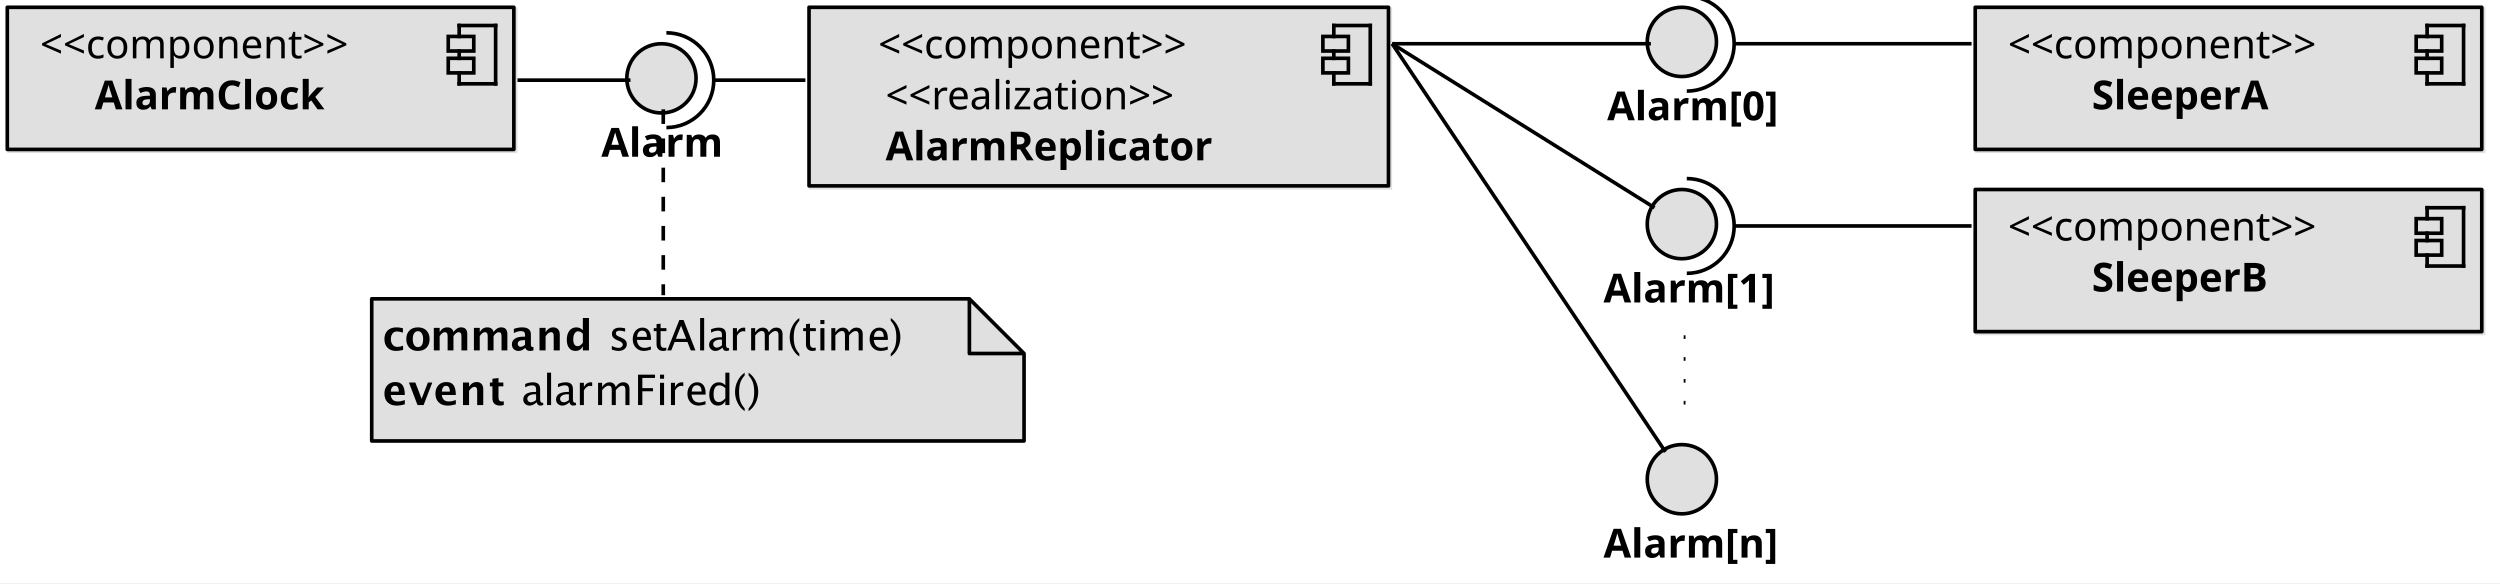
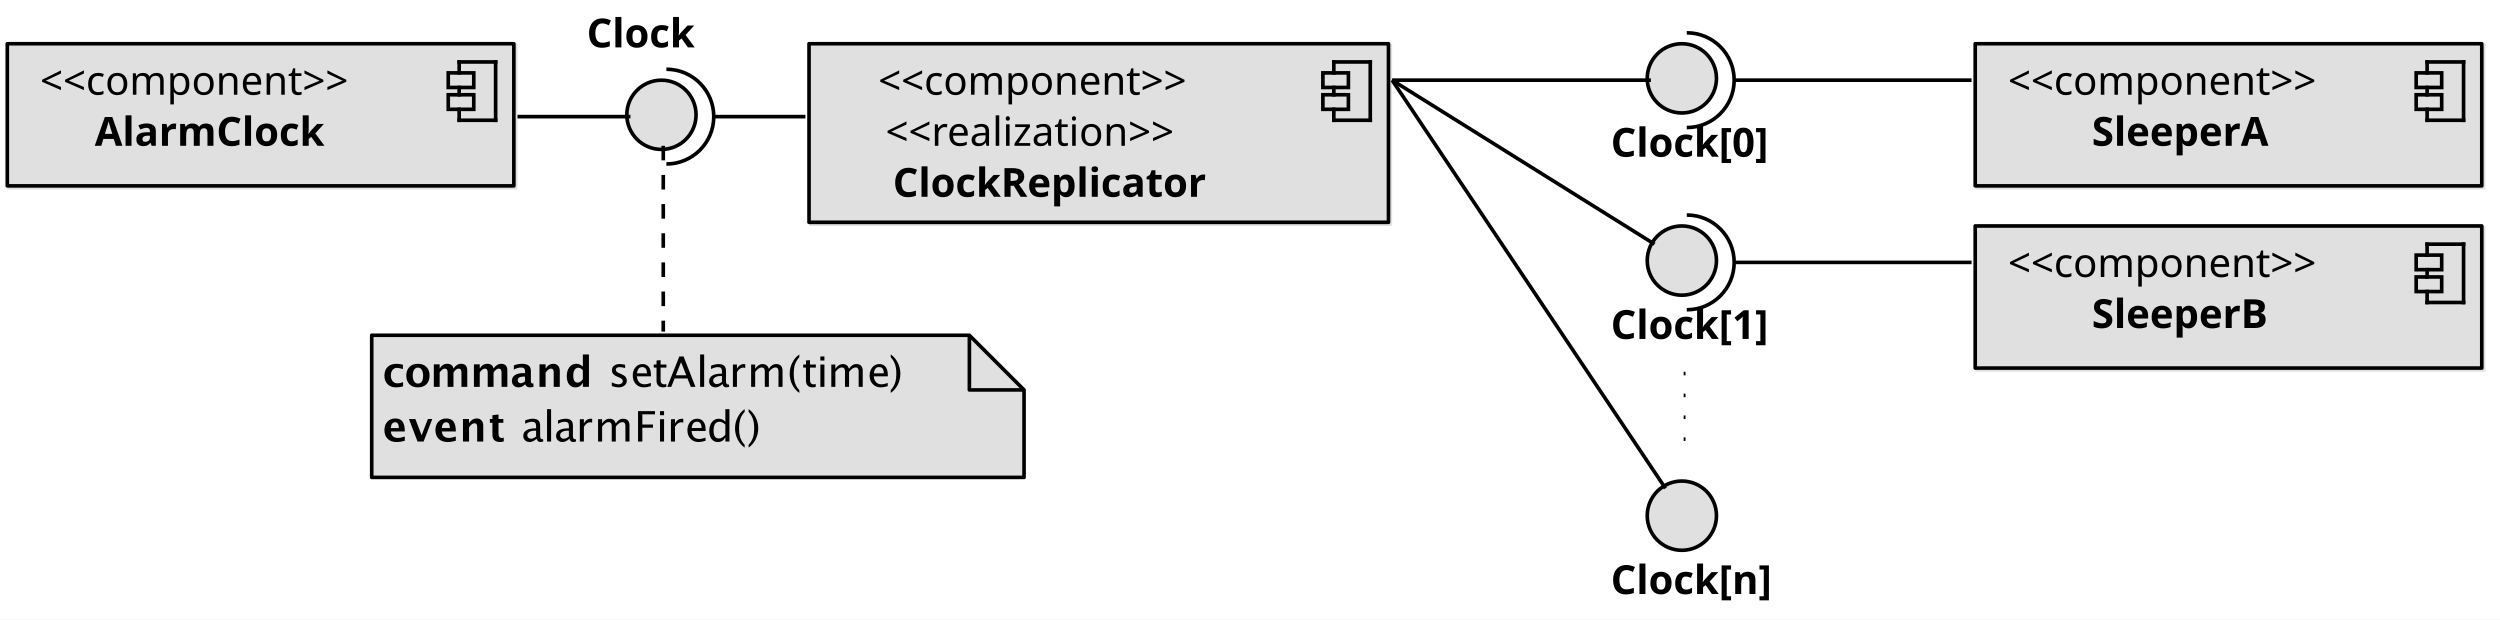
- <svg xmlns="http://www.w3.org/2000/svg" fill-opacity="0" color-rendering="auto" color-interpolation="auto" stroke="rgb(0,0,0)" text-rendering="auto" stroke-linecap="square" width="686" stroke-miterlimit="10" stroke-opacity="0" shape-rendering="auto" fill="rgb(0,0,0)" stroke-dasharray="none" font-weight="normal" stroke-width="1" height="160" font-family="'Dialog'" font-style="normal" stroke-linejoin="miter" font-size="12" stroke-dashoffset="0" image-rendering="auto">
+ <svg xmlns="http://www.w3.org/2000/svg" fill-opacity="0" color-rendering="auto" color-interpolation="auto" stroke="rgb(0,0,0)" text-rendering="auto" stroke-linecap="square" width="686" stroke-miterlimit="10" stroke-opacity="0" shape-rendering="auto" fill="rgb(0,0,0)" stroke-dasharray="none" font-weight="normal" stroke-width="1" height="170" font-family="'Dialog'" font-style="normal" stroke-linejoin="miter" font-size="12" stroke-dashoffset="0" image-rendering="auto">
  <defs id="genericDefs" />
  <g>
    <defs id="defs1">
      <clipPath clipPathUnits="userSpaceOnUse" id="clipPath1">
        <path d="M-7 -7 L171 -7 L171 61 L-7 61 L-7 -7 Z" />
      </clipPath>
      <clipPath clipPathUnits="userSpaceOnUse" id="clipPath2">
        <path d="M0 0 L136 0 L136 45 L0 45 L0 0 Z" />
      </clipPath>
      <clipPath clipPathUnits="userSpaceOnUse" id="clipPath3">
        <path d="M-7 -7 L151 -7 L151 51 L-7 51 L-7 -7 Z" />
      </clipPath>
      <clipPath clipPathUnits="userSpaceOnUse" id="clipPath4">
        <path d="M0 0 L116 0 L116 31 L0 31 L0 0 Z" />
      </clipPath>
      <clipPath clipPathUnits="userSpaceOnUse" id="clipPath5">
        <path d="M-7 -7 L31 -7 L31 31 L-7 31 L-7 -7 Z" />
      </clipPath>
      <clipPath clipPathUnits="userSpaceOnUse" id="clipPath6">
        <path d="M-7 -7 L21 -7 L21 31 L-7 31 L-7 -7 Z" />
      </clipPath>
      <clipPath clipPathUnits="userSpaceOnUse" id="clipPath7">
        <path d="M0 0 L0 20 L10 20 L10 0 Z" />
      </clipPath>
      <clipPath clipPathUnits="userSpaceOnUse" id="clipPath8">
        <path d="M-7 -7 L191 -7 L191 51 L-7 51 L-7 -7 Z" />
      </clipPath>
      <clipPath clipPathUnits="userSpaceOnUse" id="clipPath9">
        <path d="M0 0 L0 40 L165 40 L165 0 Z" />
      </clipPath>
      <clipPath clipPathUnits="userSpaceOnUse" id="clipPath10">
-         <path d="M-54 -14 L108 -14 L108 28 L-54 28 L-54 -14 Z" />
+         <path d="M-51 -14 L102 -14 L102 28 L-51 28 L-51 -14 Z" />
      </clipPath>
      <clipPath clipPathUnits="userSpaceOnUse" id="clipPath11">
-         <path d="M-69 -14 L138 -14 L138 28 L-69 28 L-69 -14 Z" />
+         <path d="M-67 -14 L134 -14 L134 28 L-67 28 L-67 -14 Z" />
      </clipPath>
      <clipPath clipPathUnits="userSpaceOnUse" id="clipPath12">
        <path d="M0 0 L179 0 L179 216 L0 216 L0 0 Z" />
      </clipPath>
      <clipPath clipPathUnits="userSpaceOnUse" id="clipPath13">
        <path d="M0 0 L176 0 L176 149 L0 149 L0 0 Z" />
      </clipPath>
      <clipPath clipPathUnits="userSpaceOnUse" id="clipPath14">
        <path d="M0 0 L175 0 L175 104 L0 104 L0 0 Z" />
      </clipPath>
      <clipPath clipPathUnits="userSpaceOnUse" id="clipPath15">
        <path d="M100 0 L100 175 L-4 175 L-4 0 L100 0 Z" />
      </clipPath>
      <clipPath clipPathUnits="userSpaceOnUse" id="clipPath16">
        <path d="M0 0 L135 0 L135 104 L0 104 L0 0 Z" />
      </clipPath>
      <clipPath clipPathUnits="userSpaceOnUse" id="clipPath17">
        <path d="M100 0 L100 135 L-4 135 L-4 0 L100 0 Z" />
      </clipPath>
      <clipPath clipPathUnits="userSpaceOnUse" id="clipPath18">
        <path d="M0 0 L104 0 L104 155 L0 155 L0 0 Z" />
      </clipPath>
    </defs>
    <g fill="white" text-rendering="geometricPrecision" fill-opacity="1" stroke-opacity="1" stroke="white">
-       <rect x="0" width="686" height="160" y="0" stroke="none" />
-     </g>
-     <g font-size="11" transform="translate(222,2)" fill-opacity="1" fill="rgb(224,224,224)" text-rendering="geometricPrecision" font-family="sans-serif" stroke="rgb(224,224,224)" font-weight="bold" stroke-opacity="1">
+       <rect x="0" width="686" height="170" y="0" stroke="none" />
+     </g>
+     <g font-size="11" transform="translate(222,12)" fill-opacity="1" fill="rgb(224,224,224)" text-rendering="geometricPrecision" font-family="sans-serif" stroke="rgb(224,224,224)" font-weight="bold" stroke-opacity="1">
      <rect x="0" width="160" height="50" y="0" clip-path="url(#clipPath1)" stroke="none" />
    </g>
-     <g font-size="11" stroke-linecap="butt" transform="translate(222,2)" fill-opacity="1" fill="black" text-rendering="geometricPrecision" font-family="sans-serif" stroke-linejoin="round" stroke="black" font-weight="bold" stroke-opacity="1" stroke-miterlimit="0">
+     <g font-size="11" stroke-linecap="butt" transform="translate(222,12)" fill-opacity="1" fill="black" text-rendering="geometricPrecision" font-family="sans-serif" stroke-linejoin="round" stroke="black" font-weight="bold" stroke-opacity="1" stroke-miterlimit="0">
      <rect fill="none" x="0" width="159" height="49" y="0" clip-path="url(#clipPath1)" />
      <line stroke-linecap="square" clip-path="url(#clipPath1)" fill="none" x1="144" x2="154" y1="5" stroke-linejoin="miter" y2="5" stroke-miterlimit="10" />
      <line stroke-linecap="square" clip-path="url(#clipPath1)" fill="none" x1="154" x2="154" y1="5" stroke-linejoin="miter" y2="21" stroke-miterlimit="10" />
      <line stroke-linecap="square" clip-path="url(#clipPath1)" fill="none" x1="144" x2="154" y1="21" stroke-linejoin="miter" y2="21" stroke-miterlimit="10" />
      <line stroke-linecap="square" clip-path="url(#clipPath1)" fill="none" x1="144" x2="144" y1="5" stroke-linejoin="miter" y2="8" stroke-miterlimit="10" />
      <rect stroke-linecap="square" x="141" y="8" clip-path="url(#clipPath1)" fill="none" width="7" stroke-linejoin="miter" height="4" stroke-miterlimit="10" />
      <line stroke-linecap="square" clip-path="url(#clipPath1)" fill="none" x1="144" x2="144" y1="12" stroke-linejoin="miter" y2="14" stroke-miterlimit="10" />
      <rect stroke-linecap="square" x="141" y="14" clip-path="url(#clipPath1)" fill="none" width="7" stroke-linejoin="miter" height="4" stroke-miterlimit="10" />
      <line stroke-linecap="square" clip-path="url(#clipPath1)" fill="none" x1="144" x2="144" y1="18" stroke-linejoin="miter" y2="21" stroke-miterlimit="10" />
    </g>
-     <g font-size="11" transform="translate(222,2)" fill-opacity="1" fill="black" text-rendering="geometricPrecision" font-family="sans-serif" stroke="black" stroke-opacity="1">
+     <g font-size="11" transform="translate(222,12)" fill-opacity="1" fill="black" text-rendering="geometricPrecision" font-family="sans-serif" stroke="black" stroke-opacity="1">
      <text x="19" xml:space="preserve" y="14" clip-path="url(#clipPath2)" stroke="none">&lt;&lt;component&gt;&gt;</text>
      <text x="21" xml:space="preserve" y="28" clip-path="url(#clipPath2)" stroke="none">&lt;&lt;realization&gt;&gt;</text>
-       <text x="21" xml:space="preserve" y="42" font-weight="bold" clip-path="url(#clipPath2)" stroke="none">AlarmReplicator</text>
-     </g>
-     <g font-size="11" transform="translate(542,2)" fill-opacity="1" fill="rgb(224,224,224)" text-rendering="geometricPrecision" font-family="sans-serif" stroke="rgb(224,224,224)" font-weight="bold" stroke-opacity="1">
+       <text x="23" xml:space="preserve" y="42" font-weight="bold" clip-path="url(#clipPath2)" stroke="none">ClockReplicator</text>
+     </g>
+     <g font-size="11" transform="translate(542,12)" fill-opacity="1" fill="rgb(224,224,224)" text-rendering="geometricPrecision" font-family="sans-serif" stroke="rgb(224,224,224)" font-weight="bold" stroke-opacity="1">
      <rect x="0" width="140" height="40" y="0" clip-path="url(#clipPath3)" stroke="none" />
    </g>
-     <g font-size="11" stroke-linecap="butt" transform="translate(542,2)" fill-opacity="1" fill="black" text-rendering="geometricPrecision" font-family="sans-serif" stroke-linejoin="round" stroke="black" font-weight="bold" stroke-opacity="1" stroke-miterlimit="0">
+     <g font-size="11" stroke-linecap="butt" transform="translate(542,12)" fill-opacity="1" fill="black" text-rendering="geometricPrecision" font-family="sans-serif" stroke-linejoin="round" stroke="black" font-weight="bold" stroke-opacity="1" stroke-miterlimit="0">
      <rect fill="none" x="0" width="139" height="39" y="0" clip-path="url(#clipPath3)" />
      <line stroke-linecap="square" clip-path="url(#clipPath3)" fill="none" x1="124" x2="134" y1="5" stroke-linejoin="miter" y2="5" stroke-miterlimit="10" />
      <line stroke-linecap="square" clip-path="url(#clipPath3)" fill="none" x1="134" x2="134" y1="5" stroke-linejoin="miter" y2="21" stroke-miterlimit="10" />
      <line stroke-linecap="square" clip-path="url(#clipPath3)" fill="none" x1="124" x2="134" y1="21" stroke-linejoin="miter" y2="21" stroke-miterlimit="10" />
      <line stroke-linecap="square" clip-path="url(#clipPath3)" fill="none" x1="124" x2="124" y1="5" stroke-linejoin="miter" y2="8" stroke-miterlimit="10" />
      <rect stroke-linecap="square" x="121" y="8" clip-path="url(#clipPath3)" fill="none" width="7" stroke-linejoin="miter" height="4" stroke-miterlimit="10" />
      <line stroke-linecap="square" clip-path="url(#clipPath3)" fill="none" x1="124" x2="124" y1="12" stroke-linejoin="miter" y2="14" stroke-miterlimit="10" />
      <rect stroke-linecap="square" x="121" y="14" clip-path="url(#clipPath3)" fill="none" width="7" stroke-linejoin="miter" height="4" stroke-miterlimit="10" />
      <line stroke-linecap="square" clip-path="url(#clipPath3)" fill="none" x1="124" x2="124" y1="18" stroke-linejoin="miter" y2="21" stroke-miterlimit="10" />
    </g>
-     <g font-size="11" transform="translate(542,2)" fill-opacity="1" fill="black" text-rendering="geometricPrecision" font-family="sans-serif" stroke="black" stroke-opacity="1">
+     <g font-size="11" transform="translate(542,12)" fill-opacity="1" fill="black" text-rendering="geometricPrecision" font-family="sans-serif" stroke="black" stroke-opacity="1">
      <text x="9" xml:space="preserve" y="14" clip-path="url(#clipPath4)" stroke="none">&lt;&lt;component&gt;&gt;</text>
      <text x="32" xml:space="preserve" y="28" font-weight="bold" clip-path="url(#clipPath4)" stroke="none">SleeperA</text>
    </g>
-     <g font-size="11" transform="translate(542,52)" fill-opacity="1" fill="rgb(224,224,224)" text-rendering="geometricPrecision" font-family="sans-serif" stroke="rgb(224,224,224)" font-weight="bold" stroke-opacity="1">
+     <g font-size="11" transform="translate(542,62)" fill-opacity="1" fill="rgb(224,224,224)" text-rendering="geometricPrecision" font-family="sans-serif" stroke="rgb(224,224,224)" font-weight="bold" stroke-opacity="1">
      <rect x="0" width="140" height="40" y="0" clip-path="url(#clipPath3)" stroke="none" />
    </g>
-     <g font-size="11" stroke-linecap="butt" transform="translate(542,52)" fill-opacity="1" fill="black" text-rendering="geometricPrecision" font-family="sans-serif" stroke-linejoin="round" stroke="black" font-weight="bold" stroke-opacity="1" stroke-miterlimit="0">
+     <g font-size="11" stroke-linecap="butt" transform="translate(542,62)" fill-opacity="1" fill="black" text-rendering="geometricPrecision" font-family="sans-serif" stroke-linejoin="round" stroke="black" font-weight="bold" stroke-opacity="1" stroke-miterlimit="0">
      <rect fill="none" x="0" width="139" height="39" y="0" clip-path="url(#clipPath3)" />
      <line stroke-linecap="square" clip-path="url(#clipPath3)" fill="none" x1="124" x2="134" y1="5" stroke-linejoin="miter" y2="5" stroke-miterlimit="10" />
      <line stroke-linecap="square" clip-path="url(#clipPath3)" fill="none" x1="134" x2="134" y1="5" stroke-linejoin="miter" y2="21" stroke-miterlimit="10" />
      <line stroke-linecap="square" clip-path="url(#clipPath3)" fill="none" x1="124" x2="134" y1="21" stroke-linejoin="miter" y2="21" stroke-miterlimit="10" />
      <line stroke-linecap="square" clip-path="url(#clipPath3)" fill="none" x1="124" x2="124" y1="5" stroke-linejoin="miter" y2="8" stroke-miterlimit="10" />
      <rect stroke-linecap="square" x="121" y="8" clip-path="url(#clipPath3)" fill="none" width="7" stroke-linejoin="miter" height="4" stroke-miterlimit="10" />
      <line stroke-linecap="square" clip-path="url(#clipPath3)" fill="none" x1="124" x2="124" y1="12" stroke-linejoin="miter" y2="14" stroke-miterlimit="10" />
      <rect stroke-linecap="square" x="121" y="14" clip-path="url(#clipPath3)" fill="none" width="7" stroke-linejoin="miter" height="4" stroke-miterlimit="10" />
      <line stroke-linecap="square" clip-path="url(#clipPath3)" fill="none" x1="124" x2="124" y1="18" stroke-linejoin="miter" y2="21" stroke-miterlimit="10" />
    </g>
-     <g font-size="11" transform="translate(542,52)" fill-opacity="1" fill="black" text-rendering="geometricPrecision" font-family="sans-serif" stroke="black" stroke-opacity="1">
+     <g font-size="11" transform="translate(542,62)" fill-opacity="1" fill="black" text-rendering="geometricPrecision" font-family="sans-serif" stroke="black" stroke-opacity="1">
      <text x="9" xml:space="preserve" y="14" clip-path="url(#clipPath4)" stroke="none">&lt;&lt;component&gt;&gt;</text>
      <text x="32" xml:space="preserve" y="28" font-weight="bold" clip-path="url(#clipPath4)" stroke="none">SleeperB</text>
    </g>
-     <g font-size="11" transform="translate(452,122)" fill-opacity="1" fill="rgb(224,224,224)" text-rendering="geometricPrecision" font-family="sans-serif" stroke="rgb(224,224,224)" font-weight="bold" stroke-opacity="1">
-       <circle r="9.5" clip-path="url(#clipPath5)" cx="9.5" cy="9.5" stroke="none" />
-     </g>
-     <g font-size="11" stroke-linecap="butt" transform="translate(452,122)" fill-opacity="1" fill="black" text-rendering="geometricPrecision" font-family="sans-serif" stroke-linejoin="round" stroke="black" font-weight="bold" stroke-opacity="1" stroke-miterlimit="0">
-       <circle fill="none" r="9.5" clip-path="url(#clipPath5)" cx="9.5" cy="9.5" />
-     </g>
-     <g font-size="11" transform="translate(452,52)" fill-opacity="1" fill="rgb(224,224,224)" text-rendering="geometricPrecision" font-family="sans-serif" stroke="rgb(224,224,224)" font-weight="bold" stroke-opacity="1">
-       <circle r="9.5" clip-path="url(#clipPath5)" cx="9.5" cy="9.5" stroke="none" />
-     </g>
-     <g font-size="11" stroke-linecap="butt" transform="translate(452,52)" fill-opacity="1" fill="black" text-rendering="geometricPrecision" font-family="sans-serif" stroke-linejoin="round" stroke="black" font-weight="bold" stroke-opacity="1" stroke-miterlimit="0">
-       <circle fill="none" r="9.5" clip-path="url(#clipPath5)" cx="9.5" cy="9.5" />
-     </g>
-     <g font-size="11" transform="translate(452,2)" fill-opacity="1" fill="rgb(224,224,224)" text-rendering="geometricPrecision" font-family="sans-serif" stroke="rgb(224,224,224)" font-weight="bold" stroke-opacity="1">
-       <circle r="9.5" clip-path="url(#clipPath5)" cx="9.5" cy="9.5" stroke="none" />
-     </g>
-     <g font-size="11" stroke-linecap="butt" transform="translate(452,2)" fill-opacity="1" fill="black" text-rendering="geometricPrecision" font-family="sans-serif" stroke-linejoin="round" stroke="black" font-weight="bold" stroke-opacity="1" stroke-miterlimit="0">
-       <circle fill="none" r="9.5" clip-path="url(#clipPath5)" cx="9.5" cy="9.5" />
-     </g>
-     <g font-size="11" stroke-linecap="butt" transform="translate(462,92)" fill-opacity="1" fill="black" text-rendering="geometricPrecision" font-family="sans-serif" stroke-linejoin="bevel" stroke-dasharray="1,5" stroke="black" stroke-opacity="1" stroke-miterlimit="0">
+     <g font-size="11" transform="translate(452,132)" fill-opacity="1" fill="rgb(224,224,224)" text-rendering="geometricPrecision" font-family="sans-serif" stroke="rgb(224,224,224)" font-weight="bold" stroke-opacity="1">
+       <circle r="9.5" clip-path="url(#clipPath5)" cx="9.5" cy="9.5" stroke="none" />
+     </g>
+     <g font-size="11" stroke-linecap="butt" transform="translate(452,132)" fill-opacity="1" fill="black" text-rendering="geometricPrecision" font-family="sans-serif" stroke-linejoin="round" stroke="black" font-weight="bold" stroke-opacity="1" stroke-miterlimit="0">
+       <circle fill="none" r="9.5" clip-path="url(#clipPath5)" cx="9.5" cy="9.5" />
+     </g>
+     <g font-size="11" transform="translate(452,62)" fill-opacity="1" fill="rgb(224,224,224)" text-rendering="geometricPrecision" font-family="sans-serif" stroke="rgb(224,224,224)" font-weight="bold" stroke-opacity="1">
+       <circle r="9.5" clip-path="url(#clipPath5)" cx="9.5" cy="9.5" stroke="none" />
+     </g>
+     <g font-size="11" stroke-linecap="butt" transform="translate(452,62)" fill-opacity="1" fill="black" text-rendering="geometricPrecision" font-family="sans-serif" stroke-linejoin="round" stroke="black" font-weight="bold" stroke-opacity="1" stroke-miterlimit="0">
+       <circle fill="none" r="9.5" clip-path="url(#clipPath5)" cx="9.5" cy="9.5" />
+     </g>
+     <g font-size="11" transform="translate(452,12)" fill-opacity="1" fill="rgb(224,224,224)" text-rendering="geometricPrecision" font-family="sans-serif" stroke="rgb(224,224,224)" font-weight="bold" stroke-opacity="1">
+       <circle r="9.5" clip-path="url(#clipPath5)" cx="9.5" cy="9.5" stroke="none" />
+     </g>
+     <g font-size="11" stroke-linecap="butt" transform="translate(452,12)" fill-opacity="1" fill="black" text-rendering="geometricPrecision" font-family="sans-serif" stroke-linejoin="round" stroke="black" font-weight="bold" stroke-opacity="1" stroke-miterlimit="0">
+       <circle fill="none" r="9.5" clip-path="url(#clipPath5)" cx="9.5" cy="9.5" />
+     </g>
+     <g font-size="11" stroke-linecap="butt" transform="translate(462,102)" fill-opacity="1" fill="black" text-rendering="geometricPrecision" font-family="sans-serif" stroke-linejoin="bevel" stroke-dasharray="1,5" stroke="black" stroke-opacity="1" stroke-miterlimit="0">
      <line y2="0" fill="none" x1="0" clip-path="url(#clipPath7)" x2="0" y1="19" />
    </g>
-     <g font-size="11" transform="translate(2,2)" fill-opacity="1" fill="rgb(224,224,224)" text-rendering="geometricPrecision" font-family="sans-serif" stroke="rgb(224,224,224)" font-weight="bold" stroke-opacity="1">
+     <g font-size="11" transform="translate(2,12)" fill-opacity="1" fill="rgb(224,224,224)" text-rendering="geometricPrecision" font-family="sans-serif" stroke="rgb(224,224,224)" font-weight="bold" stroke-opacity="1">
      <rect x="0" width="140" height="40" y="0" clip-path="url(#clipPath3)" stroke="none" />
    </g>
-     <g font-size="11" stroke-linecap="butt" transform="translate(2,2)" fill-opacity="1" fill="black" text-rendering="geometricPrecision" font-family="sans-serif" stroke-linejoin="round" stroke="black" font-weight="bold" stroke-opacity="1" stroke-miterlimit="0">
+     <g font-size="11" stroke-linecap="butt" transform="translate(2,12)" fill-opacity="1" fill="black" text-rendering="geometricPrecision" font-family="sans-serif" stroke-linejoin="round" stroke="black" font-weight="bold" stroke-opacity="1" stroke-miterlimit="0">
      <rect fill="none" x="0" width="139" height="39" y="0" clip-path="url(#clipPath3)" />
      <line stroke-linecap="square" clip-path="url(#clipPath3)" fill="none" x1="124" x2="134" y1="5" stroke-linejoin="miter" y2="5" stroke-miterlimit="10" />
      <line stroke-linecap="square" clip-path="url(#clipPath3)" fill="none" x1="134" x2="134" y1="5" stroke-linejoin="miter" y2="21" stroke-miterlimit="10" />
      <line stroke-linecap="square" clip-path="url(#clipPath3)" fill="none" x1="124" x2="134" y1="21" stroke-linejoin="miter" y2="21" stroke-miterlimit="10" />
      <line stroke-linecap="square" clip-path="url(#clipPath3)" fill="none" x1="124" x2="124" y1="5" stroke-linejoin="miter" y2="8" stroke-miterlimit="10" />
      <rect stroke-linecap="square" x="121" y="8" clip-path="url(#clipPath3)" fill="none" width="7" stroke-linejoin="miter" height="4" stroke-miterlimit="10" />
      <line stroke-linecap="square" clip-path="url(#clipPath3)" fill="none" x1="124" x2="124" y1="12" stroke-linejoin="miter" y2="14" stroke-miterlimit="10" />
      <rect stroke-linecap="square" x="121" y="14" clip-path="url(#clipPath3)" fill="none" width="7" stroke-linejoin="miter" height="4" stroke-miterlimit="10" />
      <line stroke-linecap="square" clip-path="url(#clipPath3)" fill="none" x1="124" x2="124" y1="18" stroke-linejoin="miter" y2="21" stroke-miterlimit="10" />
    </g>
-     <g font-size="11" transform="translate(2,2)" fill-opacity="1" fill="black" text-rendering="geometricPrecision" font-family="sans-serif" stroke="black" stroke-opacity="1">
+     <g font-size="11" transform="translate(2,12)" fill-opacity="1" fill="black" text-rendering="geometricPrecision" font-family="sans-serif" stroke="black" stroke-opacity="1">
      <text x="9" xml:space="preserve" y="14" clip-path="url(#clipPath4)" stroke="none">&lt;&lt;component&gt;&gt;</text>
      <text x="24" xml:space="preserve" y="28" font-weight="bold" clip-path="url(#clipPath4)" stroke="none">AlarmClock</text>
    </g>
-     <g font-size="11" transform="translate(172,12)" fill-opacity="1" fill="rgb(224,224,224)" text-rendering="geometricPrecision" font-family="sans-serif" stroke="rgb(224,224,224)" font-weight="bold" stroke-opacity="1">
-       <circle r="9.5" clip-path="url(#clipPath5)" cx="9.5" cy="9.5" stroke="none" />
-     </g>
-     <g font-size="11" stroke-linecap="butt" transform="translate(172,12)" fill-opacity="1" fill="black" text-rendering="geometricPrecision" font-family="sans-serif" stroke-linejoin="round" stroke="black" font-weight="bold" stroke-opacity="1" stroke-miterlimit="0">
-       <circle fill="none" r="9.5" clip-path="url(#clipPath5)" cx="9.5" cy="9.5" />
-     </g>
-     <g font-size="11" transform="translate(102,82)" fill-opacity="1" fill="rgb(224,224,224)" text-rendering="geometricPrecision" font-family="sans-serif" stroke="rgb(224,224,224)" stroke-opacity="1">
+     <g font-size="11" transform="translate(172,22)" fill-opacity="1" fill="rgb(224,224,224)" text-rendering="geometricPrecision" font-family="sans-serif" stroke="rgb(224,224,224)" font-weight="bold" stroke-opacity="1">
+       <circle r="9.5" clip-path="url(#clipPath5)" cx="9.5" cy="9.5" stroke="none" />
+     </g>
+     <g font-size="11" stroke-linecap="butt" transform="translate(172,22)" fill-opacity="1" fill="black" text-rendering="geometricPrecision" font-family="sans-serif" stroke-linejoin="round" stroke="black" font-weight="bold" stroke-opacity="1" stroke-miterlimit="0">
+       <circle fill="none" r="9.5" clip-path="url(#clipPath5)" cx="9.5" cy="9.5" />
+     </g>
+     <g font-size="11" transform="translate(102,92)" fill-opacity="1" fill="rgb(224,224,224)" text-rendering="geometricPrecision" font-family="sans-serif" stroke="rgb(224,224,224)" stroke-opacity="1">
      <polygon points=" 0 0 164 0 179 15 164 15 164 0 179 15 179 39 0 39" clip-path="url(#clipPath8)" stroke="none" />
    </g>
-     <g font-size="11" stroke-linecap="butt" transform="translate(102,82)" fill-opacity="1" fill="black" text-rendering="geometricPrecision" font-family="sans-serif" stroke-linejoin="round" stroke="black" stroke-opacity="1" stroke-miterlimit="0">
+     <g font-size="11" stroke-linecap="butt" transform="translate(102,92)" fill-opacity="1" fill="black" text-rendering="geometricPrecision" font-family="sans-serif" stroke-linejoin="round" stroke="black" stroke-opacity="1" stroke-miterlimit="0">
      <polygon fill="none" points=" 0 0 164 0 179 15 164 15 164 0 179 15 179 39 0 39" clip-path="url(#clipPath8)" />
    </g>
-     <g font-size="13" transform="translate(102,82)" fill-opacity="1" fill="black" text-rendering="geometricPrecision" font-family="'Lucida Grande'" stroke="black" stroke-opacity="1">
+     <g font-size="13" transform="translate(102,92)" fill-opacity="1" fill="black" text-rendering="geometricPrecision" font-family="'Lucida Grande'" stroke="black" stroke-opacity="1">
      <path d="M8.606 14.02 Q7.569 14.296 6.685 14.296 Q5.203 14.296 4.344 13.426 Q3.485 12.555 3.485 11.057 Q3.485 9.541 4.369 8.685 Q5.254 7.828 6.814 7.828 Q7.569 7.828 8.555 8.071 L8.555 9.276 Q7.53 8.944 6.916 8.944 Q6.166 8.944 5.71 9.519 Q5.254 10.093 5.254 11.045 Q5.254 12.02 5.747 12.606 Q6.24 13.192 7.062 13.192 Q7.811 13.192 8.606 12.865 ZM12.64 14.296 Q11.192 14.296 10.338 13.42 Q9.485 12.544 9.485 11.062 Q9.485 9.564 10.344 8.696 Q11.203 7.828 12.679 7.828 Q14.161 7.828 15.02 8.696 Q15.879 9.564 15.879 11.051 Q15.879 12.572 15.017 13.434 Q14.155 14.296 12.64 14.296 ZM12.668 13.254 Q14.104 13.254 14.104 11.051 Q14.104 10.043 13.724 9.457 Q13.344 8.871 12.679 8.871 Q12.02 8.871 11.639 9.457 Q11.259 10.043 11.259 11.062 Q11.259 12.071 11.637 12.662 Q12.014 13.254 12.668 13.254 ZM17.042 14.155 L17.042 7.969 L18.642 7.969 L18.642 9.135 Q19.375 7.828 20.727 7.828 Q21.426 7.828 21.876 8.172 Q22.327 8.516 22.428 9.135 Q23.296 7.828 24.524 7.828 Q26.22 7.828 26.22 9.699 L26.22 14.155 L24.62 14.155 L24.62 10.245 Q24.62 9.147 23.888 9.147 Q23.138 9.147 22.428 10.228 L22.428 14.155 L20.828 14.155 L20.828 10.245 Q20.828 9.141 20.09 9.141 Q19.352 9.141 18.642 10.228 L18.642 14.155 ZM28.042 14.155 L28.042 7.969 L29.642 7.969 L29.642 9.135 Q30.375 7.828 31.727 7.828 Q32.426 7.828 32.876 8.172 Q33.327 8.516 33.428 9.135 Q34.296 7.828 35.524 7.828 Q37.22 7.828 37.22 9.699 L37.22 14.155 L35.62 14.155 L35.62 10.245 Q35.62 9.147 34.888 9.147 Q34.138 9.147 33.428 10.228 L33.428 14.155 L31.828 14.155 L31.828 10.245 Q31.828 9.141 31.09 9.141 Q30.352 9.141 29.642 10.228 L29.642 14.155 ZM42.073 13.491 Q41.24 14.296 40.287 14.296 Q39.476 14.296 38.969 13.8 Q38.462 13.305 38.462 12.516 Q38.462 11.491 39.282 10.935 Q40.102 10.381 41.628 10.381 L42.073 10.381 L42.073 9.817 Q42.073 8.854 40.975 8.854 Q40 8.854 39.003 9.406 L39.003 8.257 Q40.135 7.828 41.245 7.828 Q43.673 7.828 43.673 9.761 L43.673 12.499 Q43.673 13.226 44.141 13.226 Q44.226 13.226 44.361 13.203 L44.4 14.138 Q43.871 14.296 43.465 14.296 Q42.44 14.296 42.147 13.491 ZM42.073 12.595 L42.073 11.338 L41.679 11.338 Q40.062 11.338 40.062 12.352 Q40.062 12.696 40.296 12.93 Q40.53 13.164 40.873 13.164 Q41.459 13.164 42.073 12.595 ZM46.042 14.155 L46.042 7.969 L47.71 7.969 L47.71 9.135 Q48.527 7.828 49.817 7.828 Q50.645 7.828 51.124 8.352 Q51.603 8.876 51.603 9.783 L51.603 14.155 L49.935 14.155 L49.935 10.195 Q49.935 9.141 49.237 9.141 Q48.442 9.141 47.71 10.262 L47.71 14.155 ZM57.935 14.155 L57.935 12.989 Q57.293 14.296 55.913 14.296 Q54.797 14.296 54.161 13.479 Q53.524 12.662 53.524 11.231 Q53.524 9.676 54.242 8.752 Q54.961 7.828 56.172 7.828 Q57.141 7.828 57.935 8.595 L57.935 5.259 L59.609 5.259 L59.609 14.155 ZM57.935 9.586 Q57.333 8.91 56.645 8.91 Q56.031 8.91 55.665 9.502 Q55.299 10.093 55.299 11.09 Q55.299 12.989 56.516 12.989 Q57.259 12.989 57.935 12.037 Z" clip-path="url(#clipPath9)" stroke="none" />
      <path d="M67.733 14.296 Q66.972 14.296 65.885 13.941 L65.885 12.921 Q66.972 13.462 67.778 13.462 Q68.257 13.462 68.572 13.203 Q68.888 12.944 68.888 12.555 Q68.888 11.986 68.003 11.614 L67.355 11.338 Q65.918 10.741 65.918 9.62 Q65.918 8.82 66.485 8.361 Q67.051 7.902 68.037 7.902 Q68.549 7.902 69.304 8.042 L69.535 8.088 L69.535 9.011 Q68.606 8.735 68.059 8.735 Q66.989 8.735 66.989 9.513 Q66.989 10.014 67.8 10.358 L68.335 10.583 Q69.242 10.966 69.62 11.392 Q69.997 11.817 69.997 12.454 Q69.997 13.259 69.361 13.778 Q68.724 14.296 67.733 14.296 ZM76.595 13.958 Q75.479 14.296 74.685 14.296 Q73.332 14.296 72.479 13.398 Q71.625 12.499 71.625 11.068 Q71.625 9.676 72.377 8.786 Q73.13 7.896 74.302 7.896 Q75.411 7.896 76.017 8.685 Q76.623 9.473 76.623 10.927 L76.617 11.271 L72.758 11.271 Q73 13.451 74.893 13.451 Q75.586 13.451 76.595 13.079 ZM72.808 10.437 L75.507 10.437 Q75.507 8.73 74.234 8.73 Q72.955 8.73 72.808 10.437 ZM79.947 14.296 Q79.102 14.296 78.628 13.812 Q78.155 13.327 78.155 12.465 L78.155 8.871 L77.389 8.871 L77.389 8.037 L78.155 8.037 L78.155 6.927 L79.265 6.82 L79.265 8.037 L80.865 8.037 L80.865 8.871 L79.265 8.871 L79.265 12.262 Q79.265 13.462 80.302 13.462 Q80.521 13.462 80.837 13.389 L80.837 14.155 Q80.324 14.296 79.947 14.296 ZM86.302 10.966 L84.882 7.372 L83.456 10.966 ZM87.552 14.155 L86.645 11.845 L83.113 11.845 L82.194 14.155 L81.096 14.155 L84.403 5.817 L85.575 5.817 L88.831 14.155 ZM90.11 14.155 L90.11 5.259 L91.22 5.259 L91.22 14.155 ZM96.265 13.378 Q95.268 14.296 94.344 14.296 Q93.583 14.296 93.082 13.82 Q92.58 13.344 92.58 12.617 Q92.58 11.614 93.423 11.076 Q94.265 10.538 95.837 10.538 L96.102 10.538 L96.102 9.8 Q96.102 8.735 95.009 8.735 Q94.13 8.735 93.11 9.276 L93.11 8.358 Q94.231 7.902 95.211 7.902 Q96.237 7.902 96.724 8.364 Q97.212 8.826 97.212 9.8 L97.212 12.572 Q97.212 13.524 97.797 13.524 Q97.871 13.524 98.011 13.502 L98.09 14.116 Q97.713 14.296 97.257 14.296 Q96.479 14.296 96.265 13.378 ZM96.102 12.775 L96.102 11.192 L95.73 11.181 Q94.817 11.181 94.254 11.527 Q93.69 11.874 93.69 12.437 Q93.69 12.837 93.972 13.113 Q94.254 13.389 94.659 13.389 Q95.352 13.389 96.102 12.775 ZM99.11 14.155 L99.11 8.037 L100.22 8.037 L100.22 9.186 Q100.879 7.902 102.135 7.902 Q102.304 7.902 102.49 7.93 L102.49 8.966 Q102.203 8.871 101.983 8.871 Q100.93 8.871 100.22 10.121 L100.22 14.155 ZM104.11 14.155 L104.11 8.037 L105.22 8.037 L105.22 9.186 Q106.031 7.902 107.304 7.902 Q108.533 7.902 108.978 9.186 Q109.766 7.896 111.028 7.896 Q111.84 7.896 112.285 8.372 Q112.73 8.848 112.73 9.704 L112.73 14.155 L111.614 14.155 L111.614 9.879 Q111.614 8.831 110.786 8.831 Q109.924 8.831 108.978 10.054 L108.978 14.155 L107.862 14.155 L107.862 9.879 Q107.862 8.826 107.017 8.826 Q106.178 8.826 105.22 10.054 L105.22 14.155 ZM117.335 15.057 L117.335 15.823 Q116.118 14.995 115.406 13.572 Q114.693 12.15 114.693 10.538 Q114.693 8.933 115.406 7.51 Q116.118 6.087 117.335 5.259 L117.335 6.026 Q116.507 6.927 116.155 7.964 Q115.803 9 115.803 10.538 Q115.803 12.082 116.155 13.119 Q116.507 14.155 117.335 15.057 ZM120.947 14.296 Q120.102 14.296 119.628 13.812 Q119.155 13.327 119.155 12.465 L119.155 8.871 L118.389 8.871 L118.389 8.037 L119.155 8.037 L119.155 6.927 L120.265 6.82 L120.265 8.037 L121.865 8.037 L121.865 8.871 L120.265 8.871 L120.265 12.262 Q120.265 13.462 121.302 13.462 Q121.521 13.462 121.837 13.389 L121.837 14.155 Q121.324 14.296 120.947 14.296 ZM123.11 14.155 L123.11 8.037 L124.22 8.037 L124.22 14.155 ZM123.11 6.927 L123.11 5.817 L124.22 5.817 L124.22 6.927 ZM126.11 14.155 L126.11 8.037 L127.22 8.037 L127.22 9.186 Q128.031 7.902 129.304 7.902 Q130.533 7.902 130.978 9.186 Q131.766 7.896 133.029 7.896 Q133.84 7.896 134.285 8.372 Q134.73 8.848 134.73 9.704 L134.73 14.155 L133.614 14.155 L133.614 9.879 Q133.614 8.831 132.786 8.831 Q131.924 8.831 130.978 10.054 L130.978 14.155 L129.862 14.155 L129.862 9.879 Q129.862 8.826 129.017 8.826 Q128.178 8.826 127.22 10.054 L127.22 14.155 ZM141.595 13.958 Q140.479 14.296 139.685 14.296 Q138.333 14.296 137.479 13.398 Q136.625 12.499 136.625 11.068 Q136.625 9.676 137.377 8.786 Q138.13 7.896 139.302 7.896 Q140.411 7.896 141.017 8.685 Q141.623 9.473 141.623 10.927 L141.617 11.271 L137.758 11.271 Q138 13.451 139.893 13.451 Q140.586 13.451 141.595 13.079 ZM137.809 10.437 L140.507 10.437 Q140.507 8.73 139.234 8.73 Q137.955 8.73 137.809 10.437 ZM142.417 15.057 L142.417 15.823 Q143.634 14.995 144.347 13.572 Q145.059 12.15 145.059 10.538 Q145.059 8.933 144.347 7.51 Q143.634 6.087 142.417 5.259 L142.417 6.026 Q143.245 6.927 143.597 7.964 Q143.949 9 143.949 10.538 Q143.949 12.082 143.597 13.119 Q143.245 14.155 142.417 15.057 Z" clip-path="url(#clipPath9)" stroke="none" />
      <path d="M9.079 28.947 Q7.89 29.296 6.825 29.296 Q5.276 29.296 4.38 28.417 Q3.485 27.538 3.485 26.017 Q3.485 24.581 4.304 23.704 Q5.124 22.828 6.471 22.828 Q7.828 22.828 8.454 23.685 Q9.079 24.541 9.079 26.395 L5.242 26.395 Q5.411 28.164 7.186 28.164 Q8.025 28.164 9.079 27.775 ZM5.22 25.454 L7.44 25.454 Q7.44 23.871 6.42 23.871 Q5.383 23.871 5.22 25.454 ZM12.569 29.155 L10.209 22.969 L11.966 22.969 L13.696 27.431 L15.414 22.969 L16.62 22.969 L14.237 29.155 ZM23.079 28.947 Q21.89 29.296 20.826 29.296 Q19.276 29.296 18.38 28.417 Q17.485 27.538 17.485 26.017 Q17.485 24.581 18.304 23.704 Q19.124 22.828 20.471 22.828 Q21.828 22.828 22.454 23.685 Q23.079 24.541 23.079 26.395 L19.242 26.395 Q19.411 28.164 21.186 28.164 Q22.026 28.164 23.079 27.775 ZM19.22 25.454 L21.44 25.454 Q21.44 23.871 20.42 23.871 Q19.383 23.871 19.22 25.454 ZM25.042 29.155 L25.042 22.969 L26.71 22.969 L26.71 24.135 Q27.527 22.828 28.817 22.828 Q29.645 22.828 30.124 23.352 Q30.603 23.876 30.603 24.783 L30.603 29.155 L28.935 29.155 L28.935 25.195 Q28.935 24.141 28.237 24.141 Q27.442 24.141 26.71 25.262 L26.71 29.155 ZM36.231 29.122 Q35.634 29.296 35.29 29.296 Q33.121 29.296 33.121 27.268 L33.121 24.012 L32.428 24.012 L32.428 22.969 L33.121 22.969 L33.121 21.927 L34.789 21.735 L34.789 22.969 L36.113 22.969 L36.113 24.012 L34.789 24.012 L34.789 27.048 Q34.789 28.186 35.718 28.186 Q35.932 28.186 36.231 28.107 Z" clip-path="url(#clipPath9)" stroke="none" />
      <path d="M45.265 28.378 Q44.268 29.296 43.344 29.296 Q42.583 29.296 42.082 28.82 Q41.58 28.344 41.58 27.617 Q41.58 26.614 42.423 26.076 Q43.265 25.538 44.837 25.538 L45.102 25.538 L45.102 24.8 Q45.102 23.735 44.009 23.735 Q43.13 23.735 42.11 24.276 L42.11 23.358 Q43.231 22.902 44.211 22.902 Q45.237 22.902 45.724 23.364 Q46.212 23.826 46.212 24.8 L46.212 27.572 Q46.212 28.524 46.797 28.524 Q46.871 28.524 47.011 28.502 L47.09 29.116 Q46.713 29.296 46.257 29.296 Q45.479 29.296 45.265 28.378 ZM45.102 27.775 L45.102 26.192 L44.73 26.181 Q43.817 26.181 43.254 26.527 Q42.69 26.874 42.69 27.437 Q42.69 27.837 42.972 28.113 Q43.254 28.389 43.659 28.389 Q44.352 28.389 45.102 27.775 ZM48.11 29.155 L48.11 20.259 L49.22 20.259 L49.22 29.155 ZM54.265 28.378 Q53.268 29.296 52.344 29.296 Q51.583 29.296 51.082 28.82 Q50.58 28.344 50.58 27.617 Q50.58 26.614 51.423 26.076 Q52.265 25.538 53.837 25.538 L54.102 25.538 L54.102 24.8 Q54.102 23.735 53.009 23.735 Q52.13 23.735 51.11 24.276 L51.11 23.358 Q52.231 22.902 53.211 22.902 Q54.237 22.902 54.724 23.364 Q55.212 23.826 55.212 24.8 L55.212 27.572 Q55.212 28.524 55.797 28.524 Q55.871 28.524 56.011 28.502 L56.09 29.116 Q55.713 29.296 55.257 29.296 Q54.479 29.296 54.265 28.378 ZM54.102 27.775 L54.102 26.192 L53.73 26.181 Q52.817 26.181 52.254 26.527 Q51.69 26.874 51.69 27.437 Q51.69 27.837 51.972 28.113 Q52.254 28.389 52.659 28.389 Q53.352 28.389 54.102 27.775 ZM57.11 29.155 L57.11 23.037 L58.22 23.037 L58.22 24.186 Q58.879 22.902 60.135 22.902 Q60.304 22.902 60.49 22.93 L60.49 23.966 Q60.203 23.871 59.983 23.871 Q58.93 23.871 58.22 25.121 L58.22 29.155 ZM62.11 29.155 L62.11 23.037 L63.22 23.037 L63.22 24.186 Q64.031 22.902 65.304 22.902 Q66.533 22.902 66.978 24.186 Q67.766 22.896 69.028 22.896 Q69.84 22.896 70.285 23.372 Q70.73 23.848 70.73 24.704 L70.73 29.155 L69.614 29.155 L69.614 24.879 Q69.614 23.831 68.786 23.831 Q67.924 23.831 66.978 25.054 L66.978 29.155 L65.862 29.155 L65.862 24.879 Q65.862 23.826 65.017 23.826 Q64.178 23.826 63.22 25.054 L63.22 29.155 ZM73.076 29.155 L73.076 20.817 L77.735 20.817 L77.735 21.701 L74.259 21.701 L74.259 24.496 L77.178 24.496 L77.178 25.369 L74.259 25.369 L74.259 29.155 ZM79.11 29.155 L79.11 23.037 L80.22 23.037 L80.22 29.155 ZM79.11 21.927 L79.11 20.817 L80.22 20.817 L80.22 21.927 ZM82.11 29.155 L82.11 23.037 L83.22 23.037 L83.22 24.186 Q83.879 22.902 85.135 22.902 Q85.304 22.902 85.49 22.93 L85.49 23.966 Q85.203 23.871 84.983 23.871 Q83.93 23.871 83.22 25.121 L83.22 29.155 ZM91.595 28.958 Q90.479 29.296 89.685 29.296 Q88.332 29.296 87.479 28.398 Q86.625 27.499 86.625 26.068 Q86.625 24.676 87.377 23.786 Q88.13 22.896 89.302 22.896 Q90.411 22.896 91.017 23.685 Q91.623 24.474 91.623 25.927 L91.617 26.271 L87.758 26.271 Q88 28.451 89.893 28.451 Q90.586 28.451 91.595 28.079 ZM87.808 25.437 L90.507 25.437 Q90.507 23.73 89.234 23.73 Q87.955 23.73 87.808 25.437 ZM97.037 29.155 L97.037 28.006 Q96.361 29.296 94.997 29.296 Q93.893 29.296 93.259 28.491 Q92.625 27.685 92.625 26.288 Q92.625 24.761 93.344 23.831 Q94.062 22.902 95.234 22.902 Q96.321 22.902 97.037 23.735 L97.037 20.259 L98.152 20.259 L98.152 29.155 ZM97.037 24.496 Q96.175 23.735 95.403 23.735 Q93.808 23.735 93.808 26.175 Q93.808 28.322 95.228 28.322 Q96.152 28.322 97.037 27.313 ZM102.335 30.057 L102.335 30.823 Q101.118 29.995 100.406 28.572 Q99.693 27.15 99.693 25.538 Q99.693 23.933 100.406 22.51 Q101.118 21.087 102.335 20.259 L102.335 21.026 Q101.507 21.927 101.155 22.964 Q100.803 24 100.803 25.538 Q100.803 27.082 101.155 28.119 Q101.507 29.155 102.335 30.057 ZM103.417 30.057 L103.417 30.823 Q104.634 29.995 105.347 28.572 Q106.059 27.15 106.059 25.538 Q106.059 23.933 105.347 22.51 Q104.634 21.087 103.417 20.259 L103.417 21.026 Q104.245 21.927 104.597 22.964 Q104.949 24 104.949 25.538 Q104.949 27.082 104.597 28.119 Q104.245 29.155 103.417 30.057 Z" clip-path="url(#clipPath9)" stroke="none" />
    </g>
-     <g font-size="11" transform="translate(155,32)" fill-opacity="1" fill="black" text-rendering="geometricPrecision" font-family="sans-serif" stroke="black" font-weight="bold" stroke-opacity="1">
-       <text x="10" xml:space="preserve" y="11" clip-path="url(#clipPath10)" stroke="none">Alarm</text>
-     </g>
-     <g font-size="11" transform="translate(431,22)" fill-opacity="1" fill="black" text-rendering="geometricPrecision" font-family="sans-serif" stroke="black" font-weight="bold" stroke-opacity="1">
-       <text x="10" xml:space="preserve" y="11" clip-path="url(#clipPath11)" stroke="none">Alarm[0]</text>
-     </g>
-     <g font-size="11" transform="translate(430,72)" fill-opacity="1" fill="black" text-rendering="geometricPrecision" font-family="sans-serif" stroke="black" font-weight="bold" stroke-opacity="1">
-       <text x="10" xml:space="preserve" y="11" clip-path="url(#clipPath11)" stroke="none">Alarm[1]</text>
-     </g>
-     <g font-size="11" transform="translate(430,142)" fill-opacity="1" fill="black" text-rendering="geometricPrecision" font-family="sans-serif" stroke="black" font-weight="bold" stroke-opacity="1">
-       <text x="10" xml:space="preserve" y="11" clip-path="url(#clipPath11)" stroke="none">Alarm[n]</text>
-     </g>
-     <g font-size="11" stroke-linecap="butt" transform="translate(332,-38)" fill-opacity="1" fill="black" text-rendering="geometricPrecision" font-family="sans-serif" stroke-linejoin="round" stroke="black" stroke-opacity="1">
+     <g font-size="11" transform="translate(152,2)" fill-opacity="1" fill="black" text-rendering="geometricPrecision" font-family="sans-serif" stroke="black" font-weight="bold" stroke-opacity="1">
+       <text x="9" xml:space="preserve" y="11" clip-path="url(#clipPath10)" stroke="none">Clock</text>
+     </g>
+     <g font-size="11" transform="translate(432,32)" fill-opacity="1" fill="black" text-rendering="geometricPrecision" font-family="sans-serif" stroke="black" font-weight="bold" stroke-opacity="1">
+       <text x="10" xml:space="preserve" y="11" clip-path="url(#clipPath11)" stroke="none">Clock[0]</text>
+     </g>
+     <g font-size="11" transform="translate(432,82)" fill-opacity="1" fill="black" text-rendering="geometricPrecision" font-family="sans-serif" stroke="black" font-weight="bold" stroke-opacity="1">
+       <text x="10" xml:space="preserve" y="11" clip-path="url(#clipPath11)" stroke="none">Clock[1]</text>
+     </g>
+     <g font-size="11" transform="translate(432,152)" fill-opacity="1" fill="black" text-rendering="geometricPrecision" font-family="sans-serif" stroke="black" font-weight="bold" stroke-opacity="1">
+       <text x="10" xml:space="preserve" y="11" clip-path="url(#clipPath11)" stroke="none">Clock[n]</text>
+     </g>
+     <g font-size="11" stroke-linecap="butt" transform="translate(332,-28)" fill-opacity="1" fill="black" text-rendering="geometricPrecision" font-family="sans-serif" stroke-linejoin="round" stroke="black" stroke-opacity="1">
      <line y2="50" fill="none" x1="125" clip-path="url(#clipPath12)" x2="50" y1="162" />
    </g>
-     <g font-size="11" stroke-linecap="butt" transform="translate(332,-38)" fill-opacity="1" fill="black" text-rendering="geometricPrecision" font-family="sans-serif" stroke-linejoin="round" stroke="black" stroke-opacity="1">
+     <g font-size="11" stroke-linecap="butt" transform="translate(332,-28)" fill-opacity="1" fill="black" text-rendering="geometricPrecision" font-family="sans-serif" stroke-linejoin="round" stroke="black" stroke-opacity="1">
      <line y2="50" fill="none" x1="122" clip-path="url(#clipPath13)" x2="50" y1="95" />
    </g>
-     <g font-size="11" stroke-linecap="butt" transform="translate(332,-38)" fill-opacity="1" fill="black" text-rendering="geometricPrecision" font-family="sans-serif" stroke-linejoin="round" stroke="black" stroke-opacity="1">
+     <g font-size="11" stroke-linecap="butt" transform="translate(332,-28)" fill-opacity="1" fill="black" text-rendering="geometricPrecision" font-family="sans-serif" stroke-linejoin="round" stroke="black" stroke-opacity="1">
      <line y2="50" fill="none" x1="121" clip-path="url(#clipPath14)" x2="50" y1="50" />
    </g>
-     <g font-size="11" stroke-linecap="butt" transform="translate(420,-38)" fill-opacity="1" fill="black" text-rendering="geometricPrecision" font-family="sans-serif" stroke-linejoin="round" stroke="black" stroke-opacity="1">
+     <g font-size="11" stroke-linecap="butt" transform="translate(420,-28)" fill-opacity="1" fill="black" text-rendering="geometricPrecision" font-family="sans-serif" stroke-linejoin="round" stroke="black" stroke-opacity="1">
      <line y2="50" fill="none" x1="121" clip-path="url(#clipPath14)" x2="56" y1="50" />
      <path fill="none" d="M37 42.857 A13 13 0 0 0 63 42.857" clip-path="url(#clipPath15)" transform="translate(50,50) rotate(-90) translate(-50,-50)" />
    </g>
-     <g font-size="11" stroke-linecap="butt" transform="translate(420,12)" fill-opacity="1" fill="black" text-rendering="geometricPrecision" font-family="sans-serif" stroke-linejoin="round" stroke="black" stroke-opacity="1">
+     <g font-size="11" stroke-linecap="butt" transform="translate(420,22)" fill-opacity="1" fill="black" text-rendering="geometricPrecision" font-family="sans-serif" stroke-linejoin="round" stroke="black" stroke-opacity="1">
      <line y2="50" fill="none" x1="121" clip-path="url(#clipPath14)" x2="56" y1="50" />
      <path fill="none" d="M37 42.857 A13 13 0 0 0 63 42.857" clip-path="url(#clipPath15)" transform="translate(50,50) rotate(-90) translate(-50,-50)" />
    </g>
-     <g font-size="11" stroke-linecap="butt" transform="translate(92,-28)" fill-opacity="1" fill="black" text-rendering="geometricPrecision" font-family="sans-serif" stroke-linejoin="round" stroke="black" stroke-opacity="1">
+     <g font-size="11" stroke-linecap="butt" transform="translate(92,-18)" fill-opacity="1" fill="black" text-rendering="geometricPrecision" font-family="sans-serif" stroke-linejoin="round" stroke="black" stroke-opacity="1">
      <line y2="50" fill="none" x1="81" clip-path="url(#clipPath16)" x2="50" y1="50" />
    </g>
-     <g font-size="11" stroke-linecap="butt" transform="translate(140,-28)" fill-opacity="1" fill="black" text-rendering="geometricPrecision" font-family="sans-serif" stroke-linejoin="round" stroke="black" stroke-opacity="1">
+     <g font-size="11" stroke-linecap="butt" transform="translate(140,-18)" fill-opacity="1" fill="black" text-rendering="geometricPrecision" font-family="sans-serif" stroke-linejoin="round" stroke="black" stroke-opacity="1">
      <line y2="50" fill="none" x1="81" clip-path="url(#clipPath16)" x2="56" y1="50" />
      <path fill="none" d="M37 42.857 A13 13 0 0 0 63 42.857" clip-path="url(#clipPath17)" transform="translate(50,50) rotate(-90) translate(-50,-50)" />
    </g>
-     <g font-size="11" stroke-linecap="butt" transform="translate(132,-20)" fill-opacity="1" fill="black" text-rendering="geometricPrecision" font-family="sans-serif" stroke-linejoin="round" stroke-dasharray="4" stroke="black" stroke-opacity="1">
+     <g font-size="11" stroke-linecap="butt" transform="translate(132,-10)" fill-opacity="1" fill="black" text-rendering="geometricPrecision" font-family="sans-serif" stroke-linejoin="round" stroke-dasharray="4" stroke="black" stroke-opacity="1">
      <line y2="101" fill="none" x1="50" clip-path="url(#clipPath18)" x2="50" y1="50" />
    </g>
    <g fill="rgb(120,120,120)" text-rendering="geometricPrecision" fill-opacity="1" font-size="8" stroke-opacity="1" stroke="rgb(120,120,120)">
      <text x="0" xml:space="preserve" y="10" stroke="none" />
    </g>
  </g>
</svg>
